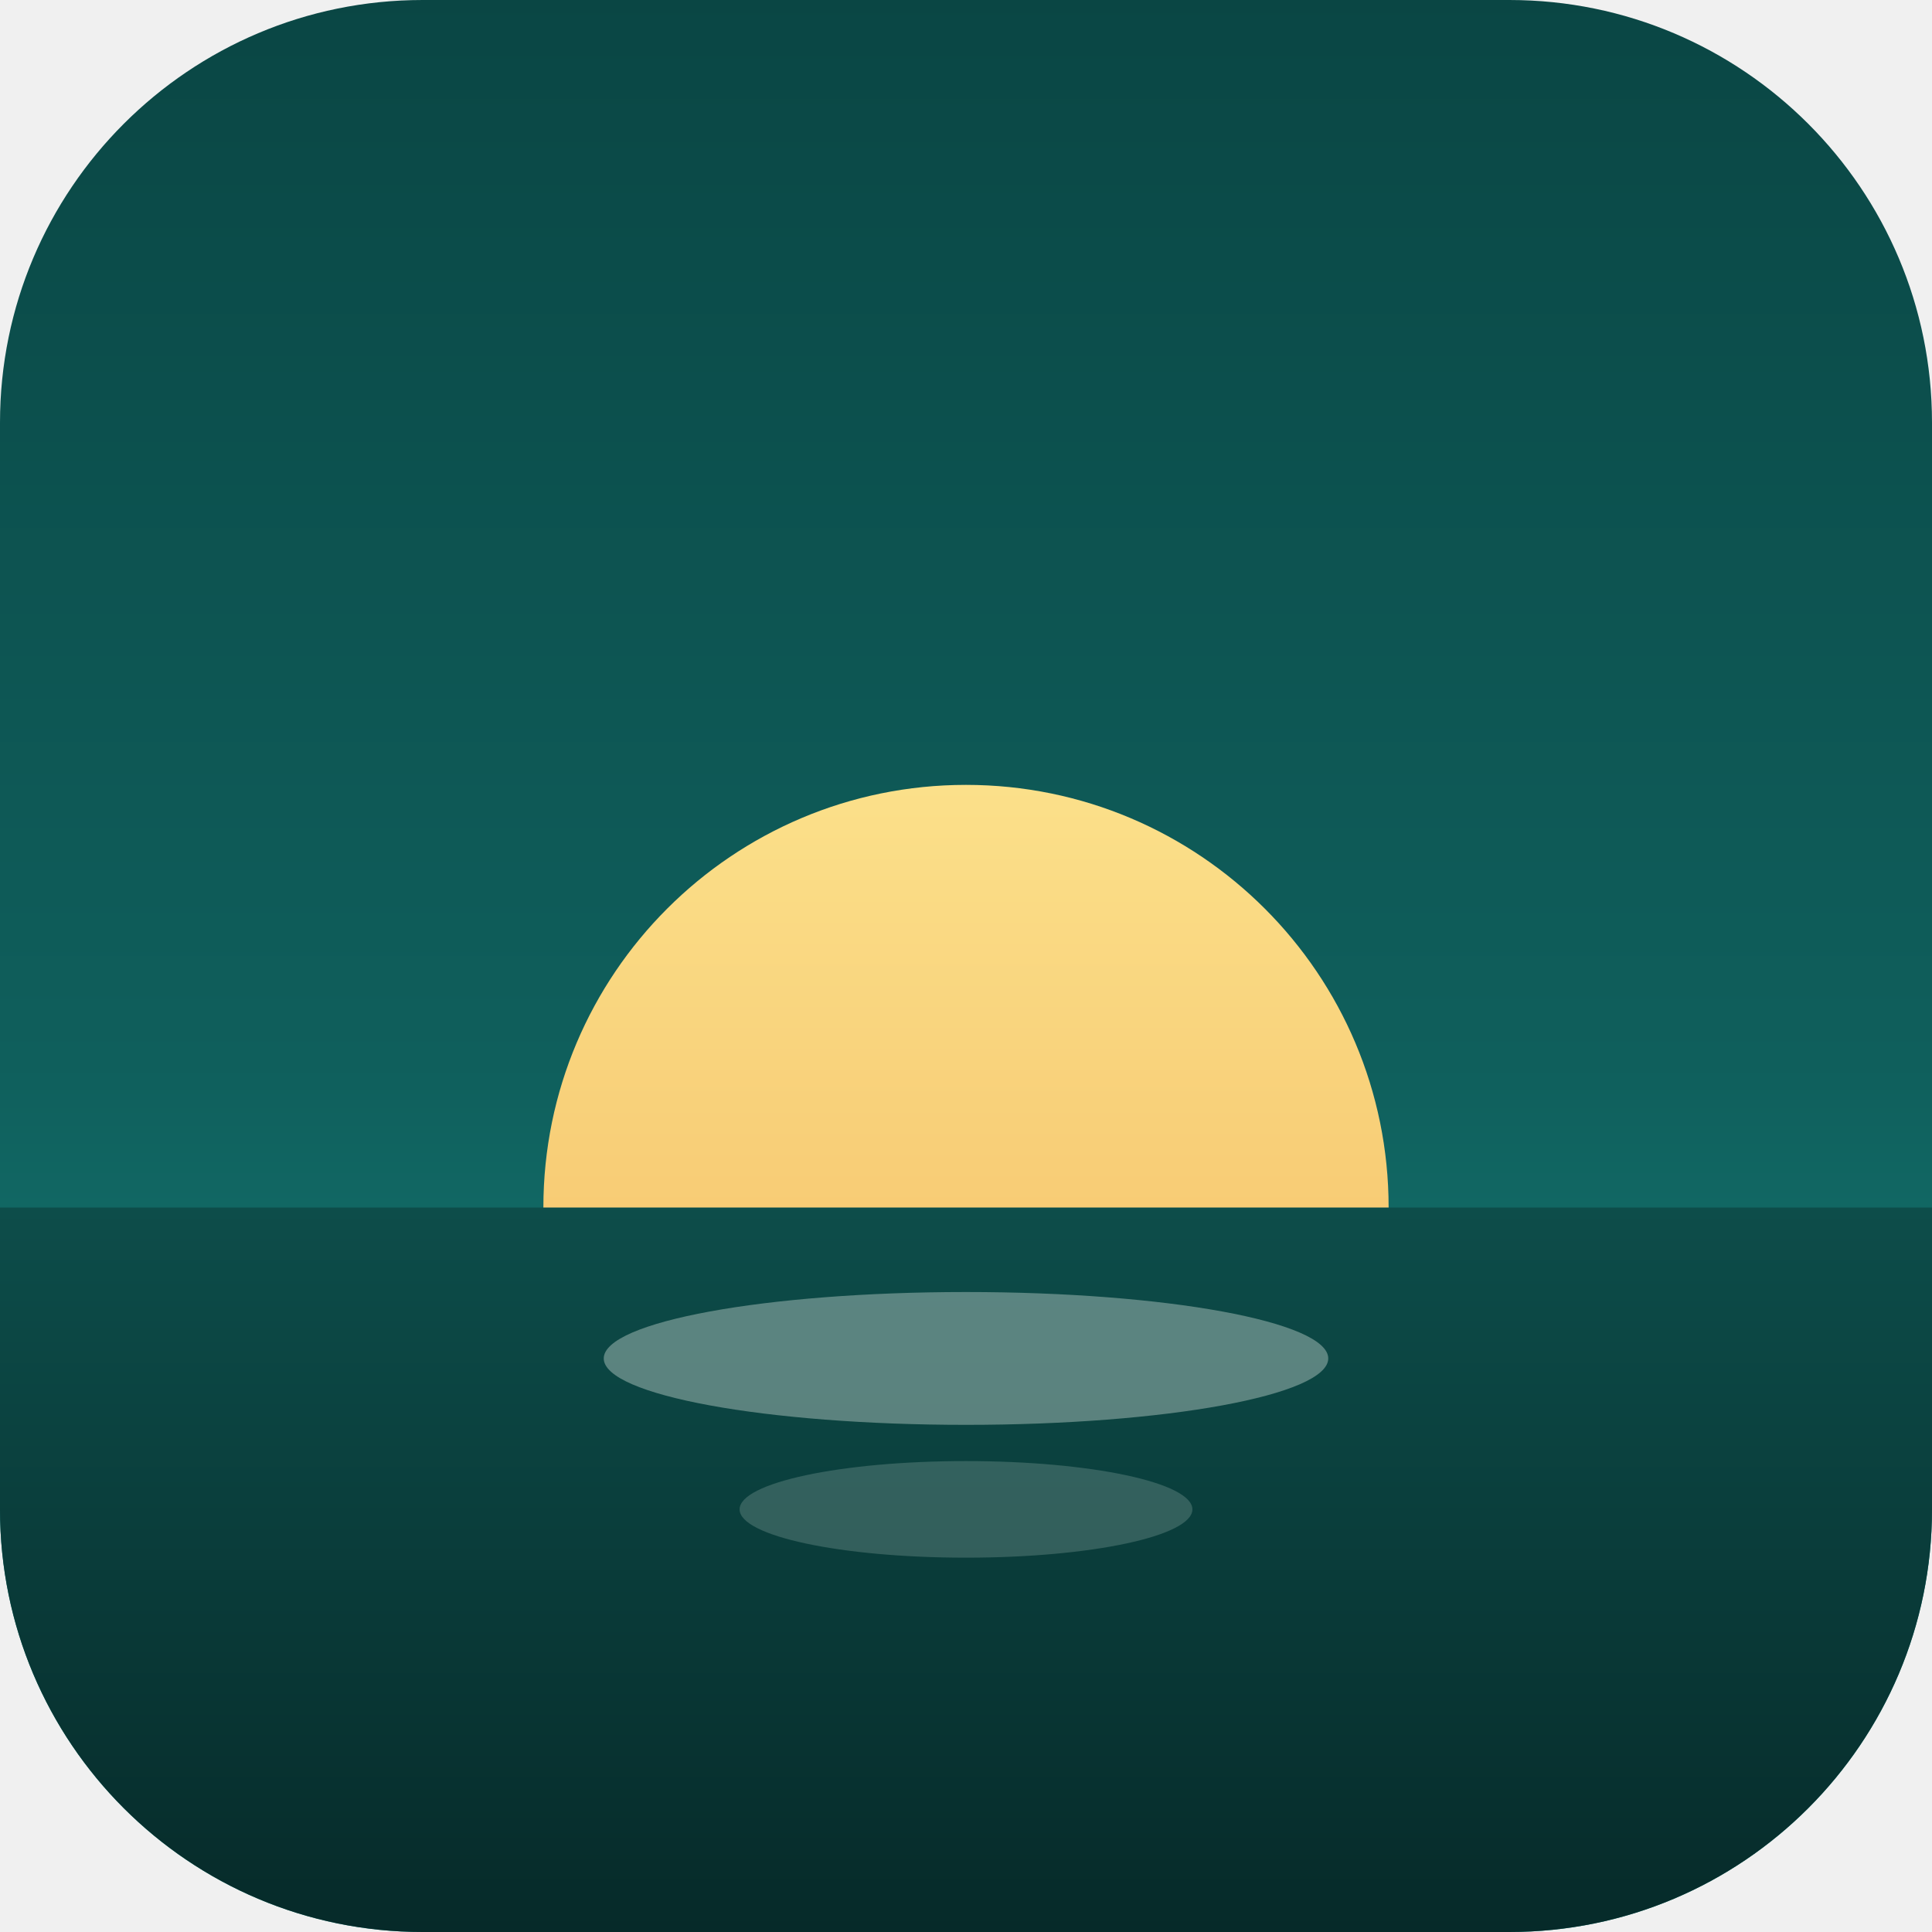
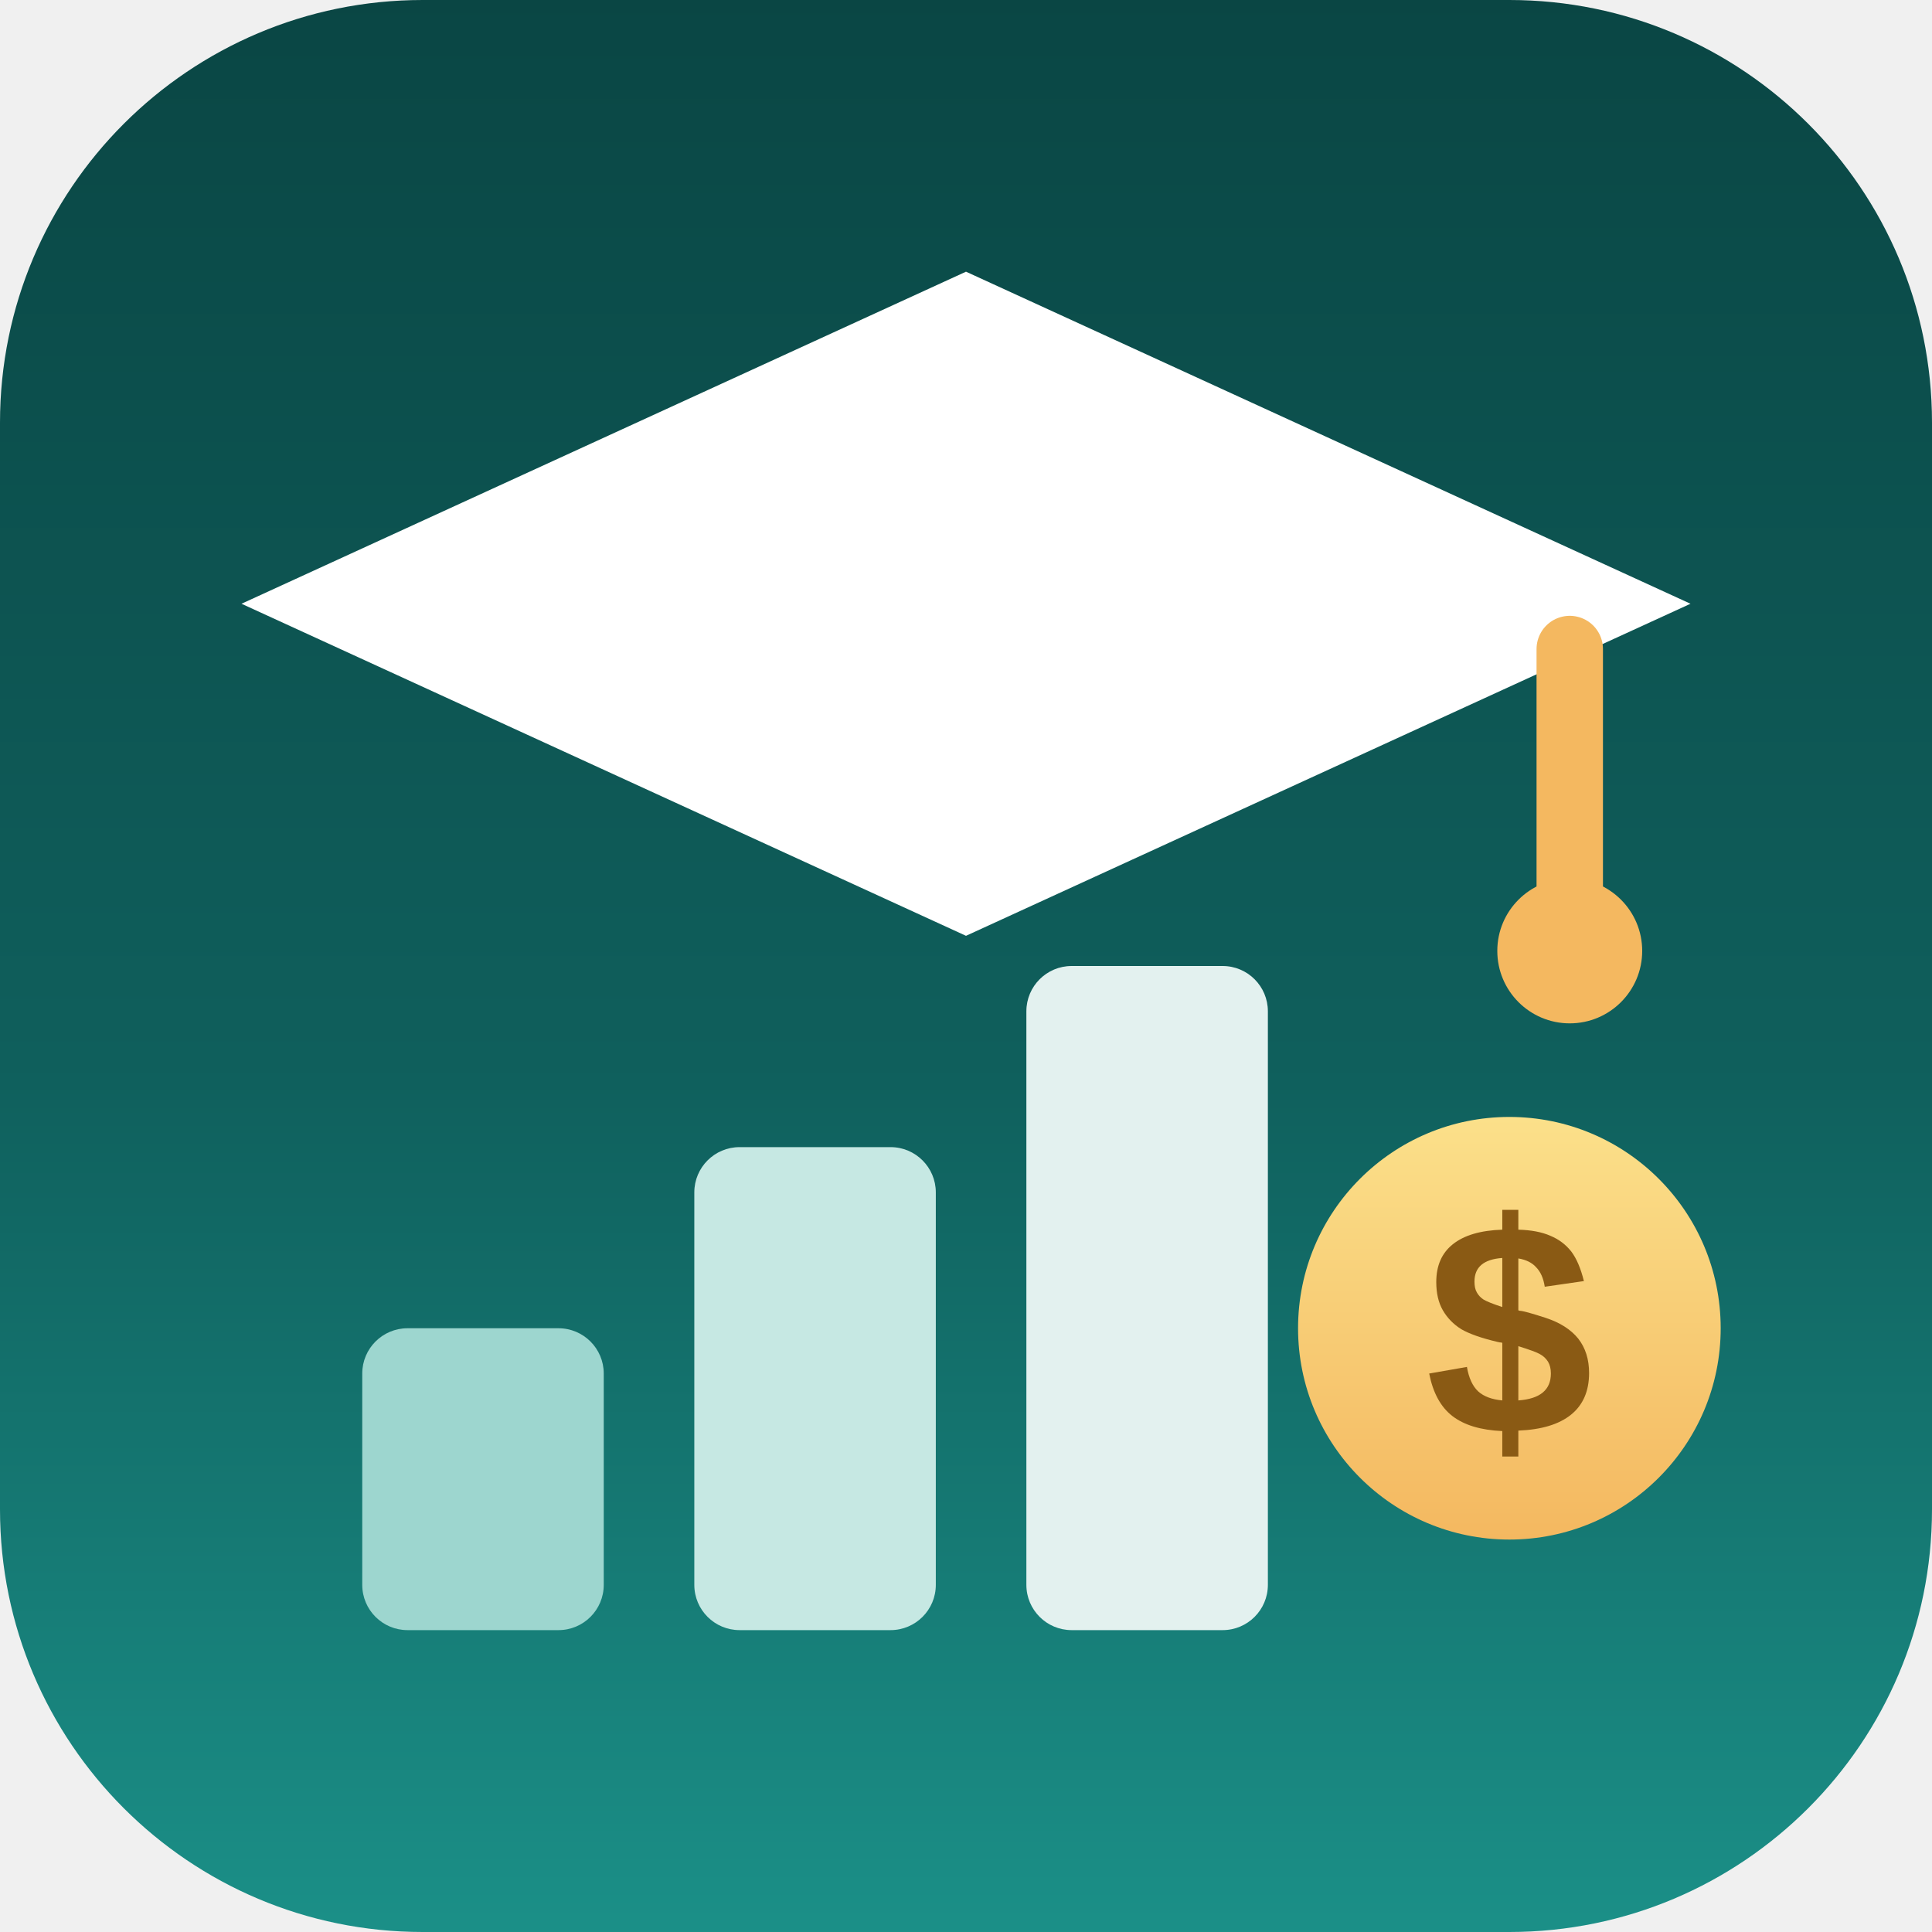
<svg xmlns="http://www.w3.org/2000/svg" viewBox="0 0 64 64" width="64" height="64" role="img" aria-label="Easy School Fees Planner logo">
  <defs>
-     <linearGradient id="sfpSky" x1="0" y1="0" x2="0" y2="1">
+     <linearGradient id="lSky" x1="0" y1="0" x2="0" y2="1">
      <stop offset="0" stop-color="#0A4644" />
-       <stop offset="0.55" stop-color="#0F5F5C" />
+       <stop offset=".55" stop-color="#0F5F5C" />
      <stop offset="1" stop-color="#1B9088" />
    </linearGradient>
-     <linearGradient id="sfpSea" x1="0" y1="0" x2="0" y2="1">
-       <stop offset="0" stop-color="#0D4D4A" />
-       <stop offset="1" stop-color="#062A29" />
-     </linearGradient>
-     <linearGradient id="sfpSun" x1="0" y1="0" x2="0" y2="1">
+     <linearGradient id="lSun" x1="0" y1="0" x2="0" y2="1">
      <stop offset="0" stop-color="#FBE08A" />
      <stop offset="1" stop-color="#F4B860" />
    </linearGradient>
-     <clipPath id="sfpClip">
+     <clipPath id="lCl">
      <rect width="64" height="64" rx="14" />
    </clipPath>
  </defs>
-   <g clip-path="url(#sfpClip)">
-     <rect width="64" height="64" fill="url(#sfpSky)" />
-     <circle cx="32" cy="40" r="14" fill="url(#sfpSun)" />
-     <rect y="40" width="64" height="24" fill="url(#sfpSea)" />
-     <ellipse cx="32" cy="45" rx="12" ry="2.2" fill="#9DB6B0" opacity="0.55" />
-     <ellipse cx="32" cy="50" rx="7.5" ry="1.6" fill="#9DB6B0" opacity="0.28" />
+   <g clip-path="url(#lCl)">
+     <rect width="64" height="64" fill="url(#lSky)" />
+     <rect x="12" y="44" width="8" height="10" rx="1.5" fill="#9DD6CF" />
+     <rect x="23" y="38" width="8" height="16" rx="1.5" fill="#C6E8E3" />
+     <rect x="34" y="32" width="8" height="22" rx="1.5" fill="#E3F1EF" />
+     <circle cx="50" cy="44" r="7" fill="url(#lSun)" />
+     <text x="50" y="47.5" text-anchor="middle" font-family="Arial,sans-serif" font-weight="700" font-size="10" fill="#8A5A14">$</text>
+     <path d="M32 9 56 20 32 31 8 20z" fill="#FFFFFF" />
+     <path d="M52 21.5v8" stroke="#F4B860" stroke-width="2.2" stroke-linecap="round" />
+     <circle cx="52" cy="31.5" r="2.4" fill="#F4B860" />
  </g>
</svg>
